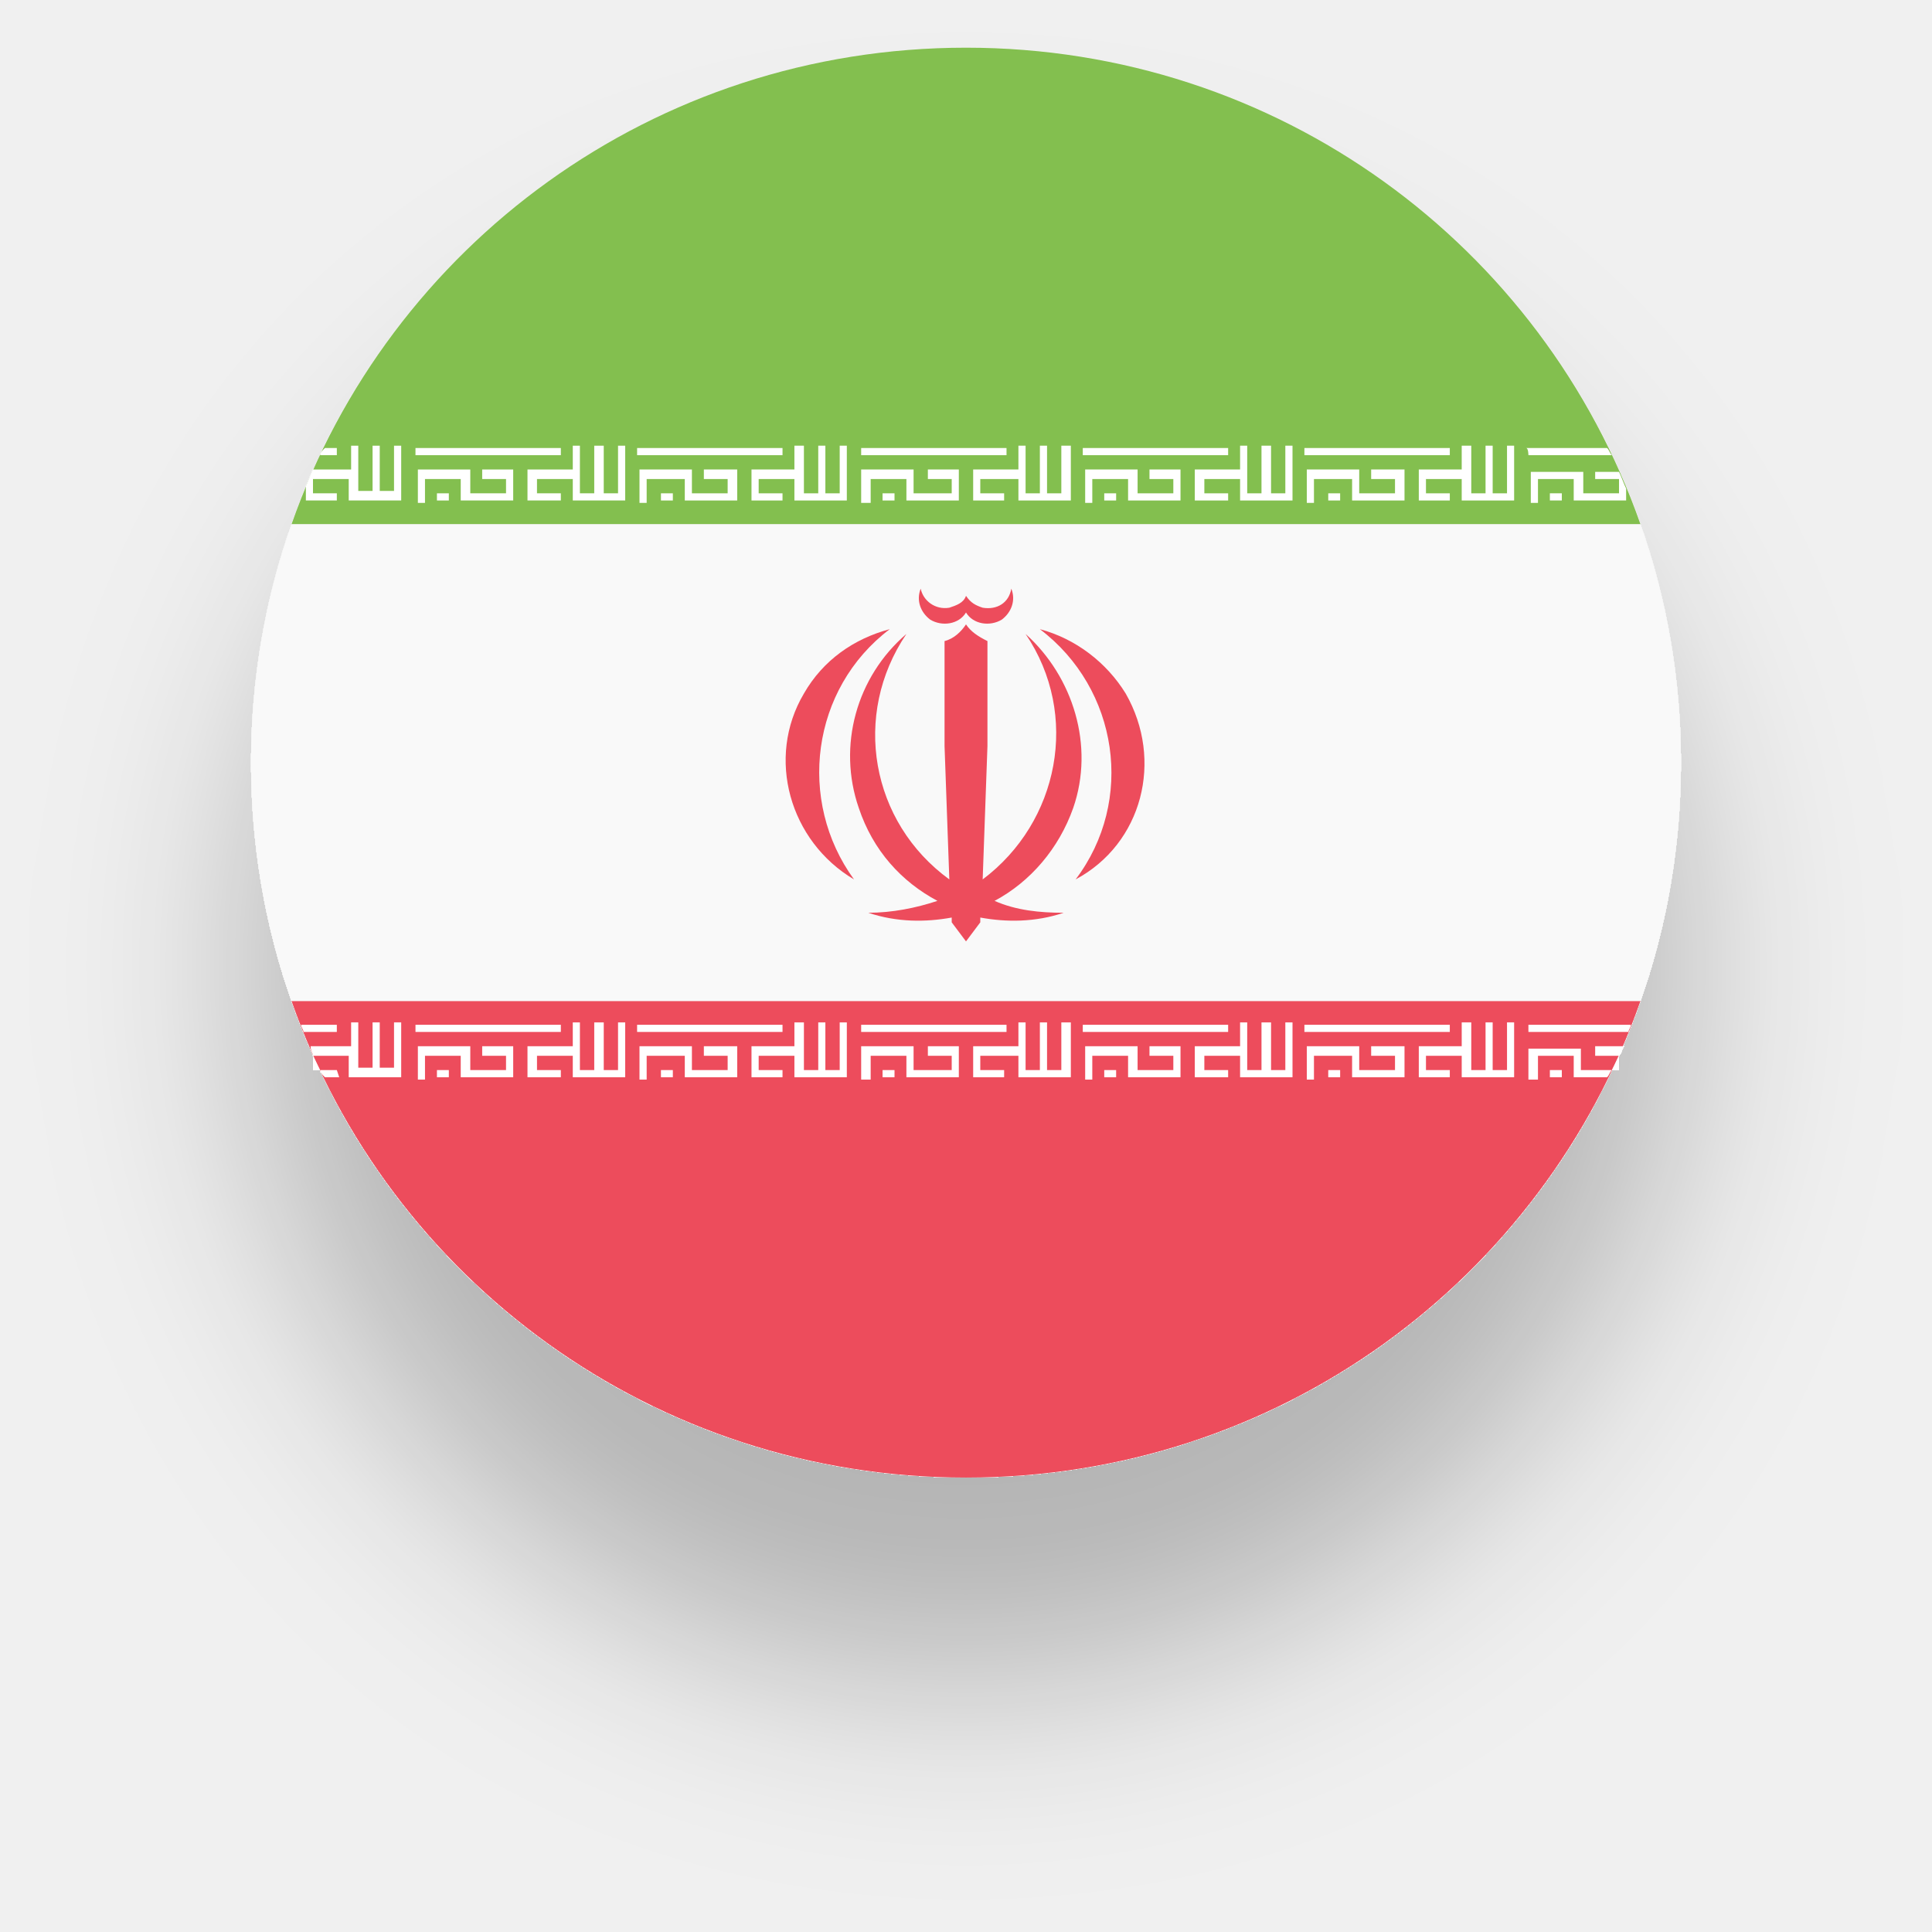
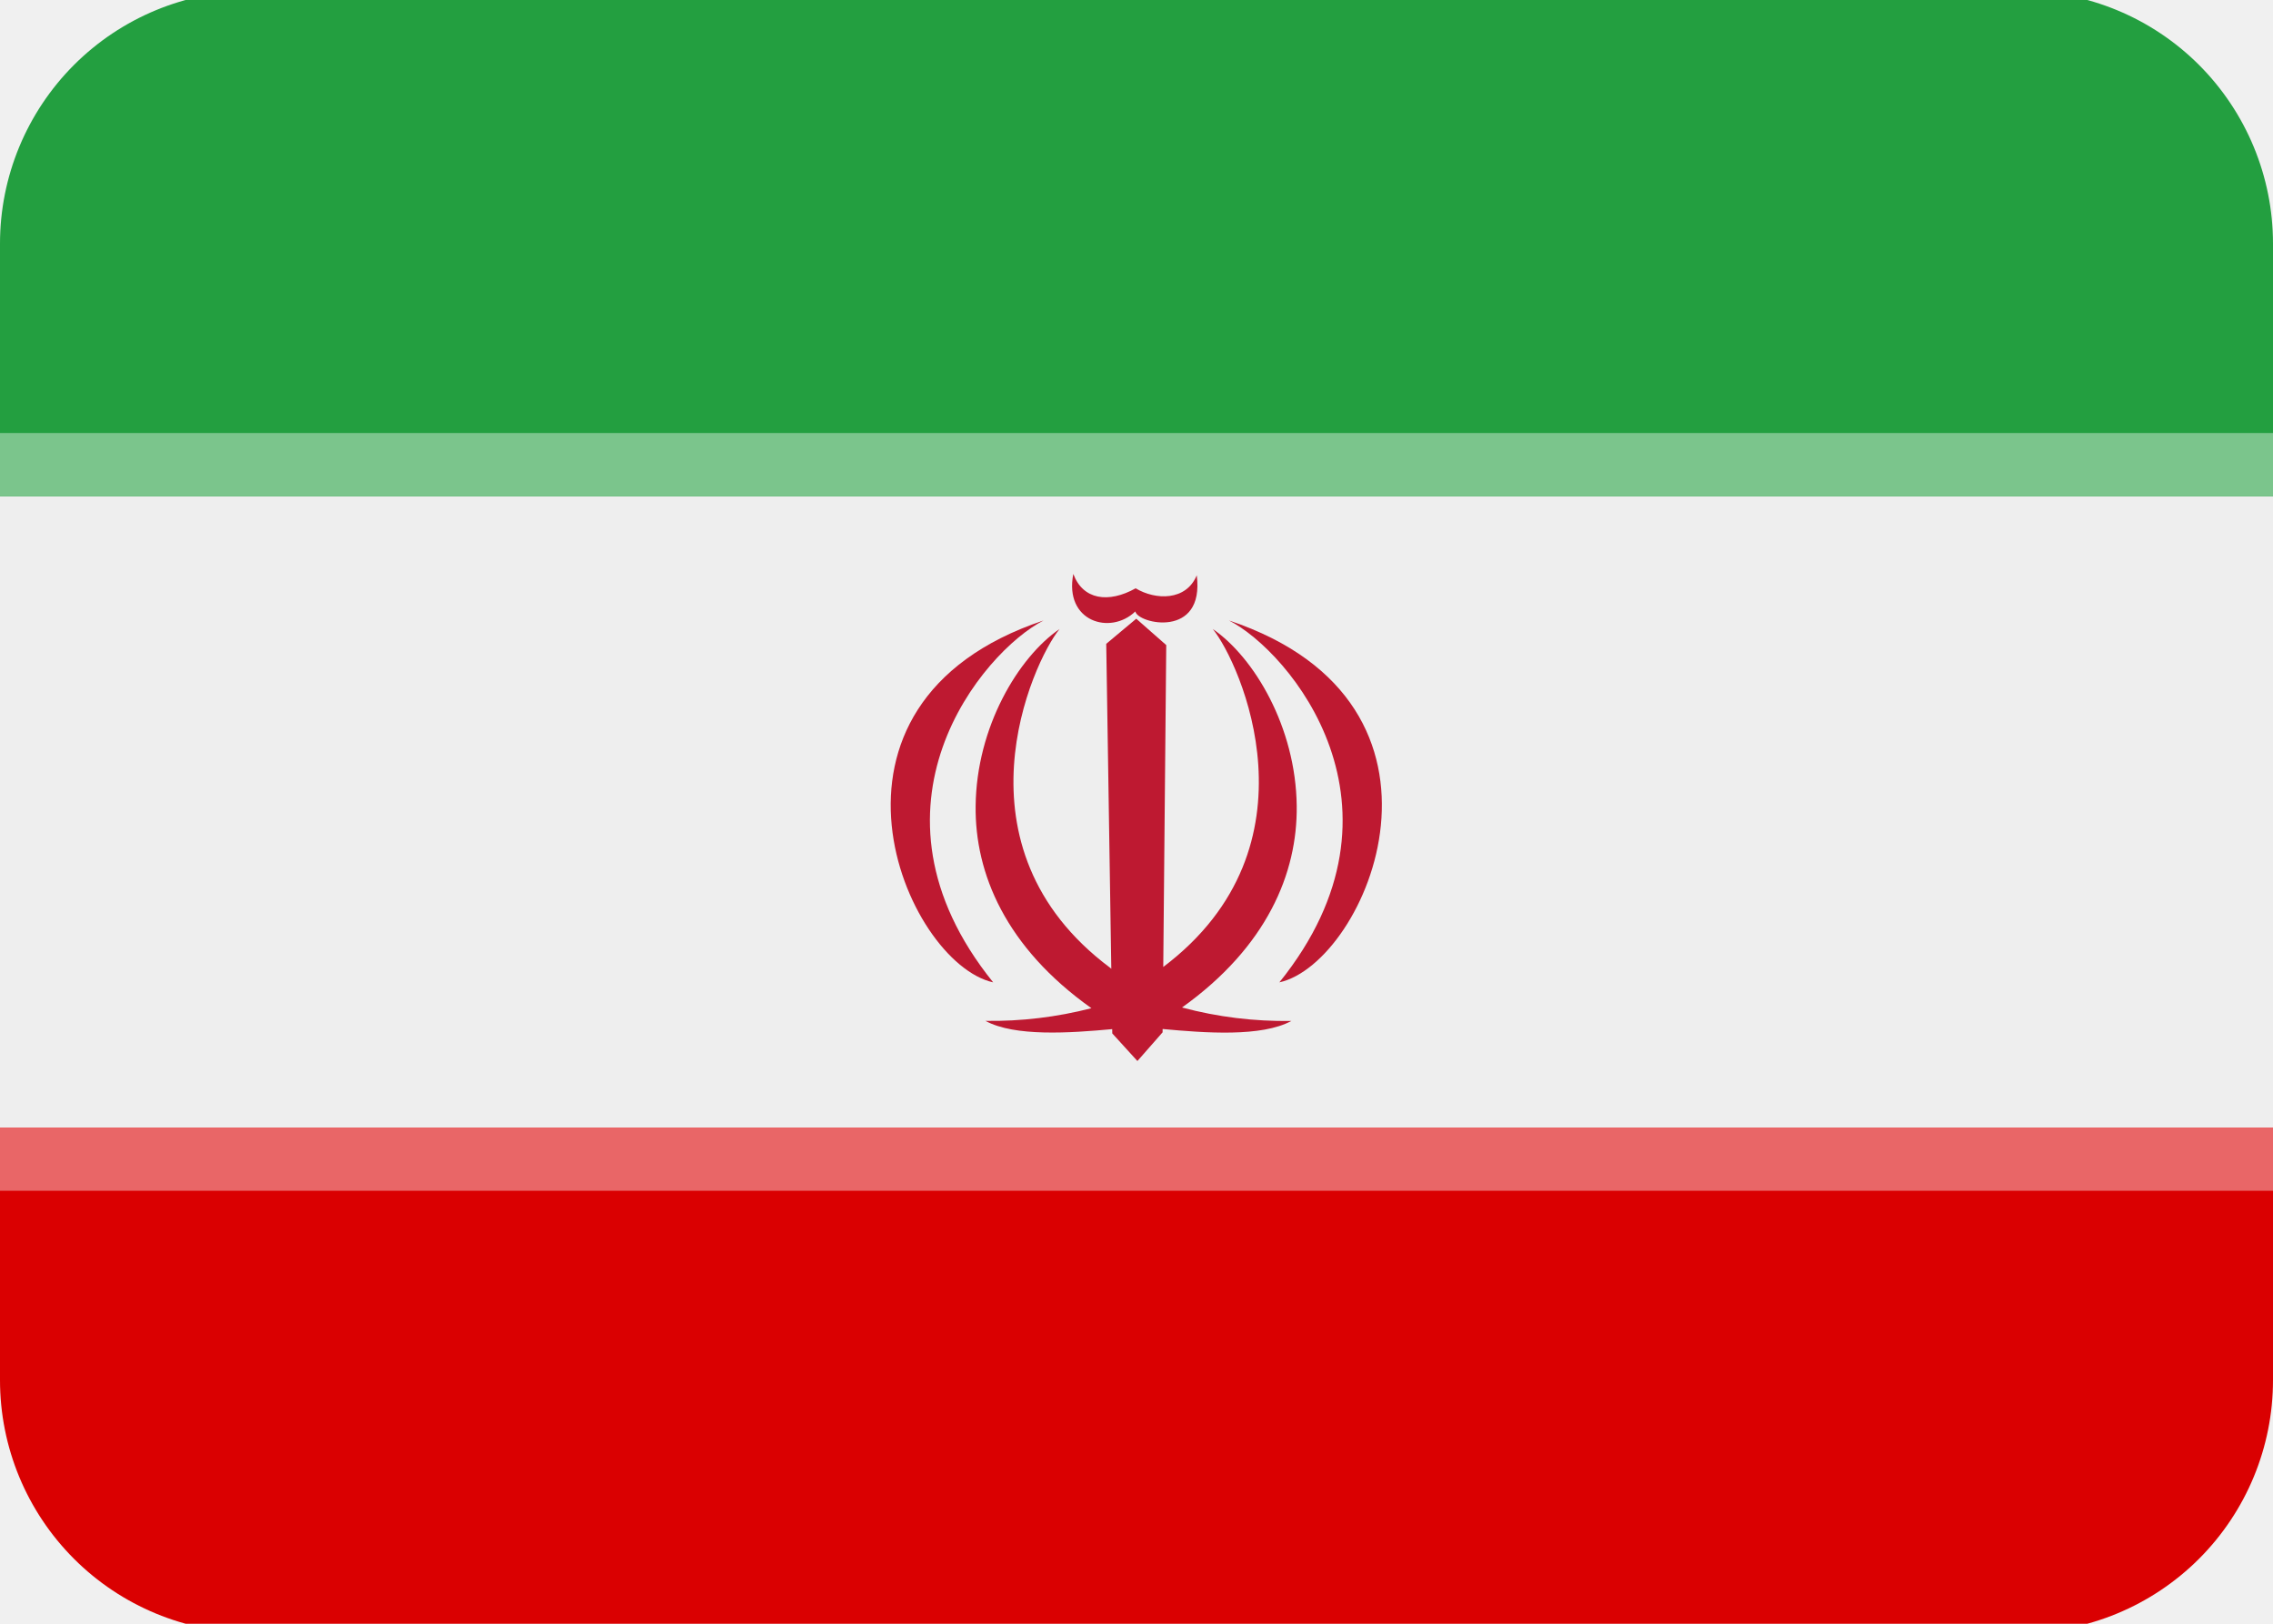
- <svg xmlns="http://www.w3.org/2000/svg" fill="none" height="38" viewBox="0 0 38 38" width="38">
-   <g filter="url(#filter0_d_73_13)">
-     <path d="M19 0.938C12.859 0.938 7.656 4.828 5.734 10.312H32.266C30.344 4.828 25.141 0.938 19 0.938Z" fill="#83BF4F" />
-     <path d="M19 29.062C25.141 29.062 30.344 25.172 32.266 19.688H5.734C7.656 25.172 12.859 29.062 19 29.062Z" fill="#ED4C5C" />
-     <path d="M5.734 10.312C5.219 11.766 4.938 13.359 4.938 15C4.938 16.641 5.219 18.234 5.734 19.688H32.266C32.781 18.234 33.062 16.641 33.062 15C33.062 13.359 32.781 11.766 32.266 10.312H5.734Z" fill="#F9F9F9" />
-     <path d="M31.844 20.766L31.703 21.047H31.844V20.766ZM6.297 21.047L6.156 20.766V21.047H6.297ZM6.625 8.812H6.391C6.344 8.859 6.297 8.906 6.297 8.953H6.625V8.812Z" fill="white" />
-     <path d="M6.625 9.844V9.703H6.156V9.422H6.859V9.844H7.891V8.766H7.75V9.656H7.469V8.766H7.328V9.656H7.047V8.766H6.906V9.234H6.156C6.109 9.328 6.062 9.469 6.016 9.562V9.844H6.625V9.844ZM6.625 21.047H6.297C6.297 21.094 6.344 21.141 6.391 21.188H6.672L6.625 21.047ZM6.156 20.766H6.859V21.188H7.891V20.109H7.75V21H7.469V20.109H7.328V21H7.047V20.109H6.906V20.578H6.109C6.109 20.672 6.156 20.719 6.156 20.766Z" fill="white" />
-     <path d="M6.625 20.156H5.922C5.922 20.203 5.969 20.25 5.969 20.297H6.625V20.156ZM10.375 9.844H11.031V9.703H10.562V9.422H11.266V9.844H12.297V8.766H12.156V9.703H11.875V8.766H11.688V9.703H11.406V8.766H11.266V9.234H10.375V9.844ZM10.094 9.844V9.234H9.484V9.422H9.953V9.703H9.25V9.234H8.219V9.891H8.359V9.422H9.062V9.844H10.094Z" fill="white" />
-     <path d="M8.594 9.703H8.828V9.844H8.594V9.703ZM8.172 8.812H11.031V8.953H8.172V8.812ZM9.484 20.766H9.953V21.047H9.25V20.578H8.219V21.234H8.359V20.766H9.062V21.188H10.094V20.578H9.484V20.766Z" fill="white" />
-     <path d="M8.594 21.047H8.828V21.188H8.594V21.047ZM8.172 20.156H11.031V20.297H8.172V20.156Z" fill="white" />
-     <path d="M12.156 21.047H11.875V20.109H11.688V21.047H11.406V20.109H11.266V20.578H10.375V21.188H11.031V21.047H10.562V20.766H11.266V21.188H12.297V20.109H12.156V21.047ZM14.781 9.844H15.391V9.703H14.922V9.422H15.625V9.844H16.656V8.766H16.516V9.703H16.234V8.766H16.094V9.703H15.812V8.766H15.625V9.234H14.781V9.844ZM14.5 9.844V9.234H13.844V9.422H14.312V9.703H13.609V9.234H12.578V9.891H12.719V9.422H13.469V9.844H14.5Z" fill="white" />
-     <path d="M12.531 8.812H15.391V8.953H12.531V8.812ZM13 9.703H13.234V9.844H13V9.703ZM16.516 21.047H16.234V20.109H16.094V21.047H15.812V20.109H15.625V20.578H14.781V21.188H15.391V21.047H14.922V20.766H15.625V21.188H16.656V20.109H16.516V21.047ZM13 21.047H13.234V21.188H13V21.047Z" fill="white" />
-     <path d="M12.531 20.156H15.391V20.297H12.531V20.156ZM13.844 20.766H14.312V21.047H13.609V20.578H12.578V21.234H12.719V20.766H13.469V21.188H14.5V20.578H13.844V20.766ZM18.859 9.844V9.234H18.25V9.422H18.719V9.703H17.969V9.234H16.938V9.891H17.125V9.422H17.828V9.844H18.859ZM16.938 8.812H19.797V8.953H16.938V8.812Z" fill="white" />
-     <path d="M17.359 9.703H17.594V9.844H17.359V9.703ZM19.141 9.844H19.75V9.703H19.281V9.422H20.031V9.844H21.062V8.766H20.875V9.703H20.594V8.766H20.453V9.703H20.172V8.766H20.031V9.234H19.141V9.844ZM16.938 20.156H19.797V20.297H16.938V20.156ZM18.25 20.766H18.719V21.047H17.969V20.578H16.938V21.234H17.125V20.766H17.828V21.188H18.859V20.578H18.25V20.766Z" fill="white" />
-     <path d="M17.359 21.047H17.594V21.188H17.359V21.047ZM20.875 21.047H20.594V20.109H20.453V21.047H20.172V20.109H20.031V20.578H19.141V21.188H19.75V21.047H19.281V20.766H20.031V21.188H21.062V20.109H20.875V21.047ZM21.719 9.703H21.953V9.844H21.719V9.703ZM21.297 8.812H24.156V8.953H21.297V8.812Z" fill="white" />
-     <path d="M23.5 9.844H24.156V9.703H23.688V9.422H24.391V9.844H25.422V8.766H25.281V9.703H25V8.766H24.812V9.703H24.531V8.766H24.391V9.234H23.5V9.844ZM23.219 9.844V9.234H22.609V9.422H23.078V9.703H22.375V9.234H21.344V9.891H21.484V9.422H22.188V9.844H23.219ZM21.297 20.156H24.156V20.297H21.297V20.156Z" fill="white" />
-     <path d="M25.281 21.047H25V20.109H24.812V21.047H24.531V20.109H24.391V20.578H23.5V21.188H24.156V21.047H23.688V20.766H24.391V21.188H25.422V20.109H25.281V21.047ZM22.609 20.766H23.078V21.047H22.375V20.578H21.344V21.234H21.484V20.766H22.188V21.188H23.219V20.578H22.609V20.766Z" fill="white" />
-     <path d="M21.719 21.047H21.953V21.188H21.719V21.047ZM27.625 9.844V9.234H26.969V9.422H27.438V9.703H26.734V9.234H25.703V9.891H25.844V9.422H26.594V9.844H27.625Z" fill="white" />
-     <path d="M26.125 9.703H26.359V9.844H26.125V9.703ZM25.656 8.812H28.516V8.953H25.656V8.812Z" fill="white" />
-     <path d="M27.906 9.844H28.516V9.703H28.047V9.422H28.75V9.844H29.781V8.766H29.641V9.703H29.359V8.766H29.219V9.703H28.938V8.766H28.75V9.234H27.906V9.844ZM26.125 21.047H26.359V21.188H26.125V21.047Z" fill="white" />
-     <path d="M26.969 20.766H27.438V21.047H26.734V20.578H25.703V21.234H25.844V20.766H26.594V21.188H27.625V20.578H26.969V20.766ZM25.656 20.156H28.516V20.297H25.656V20.156Z" fill="white" />
-     <path d="M29.641 21.047H29.359V20.109H29.219V21.047H28.938V20.109H28.75V20.578H27.906V21.188H28.516V21.047H28.047V20.766H28.75V21.188H29.781V20.109H29.641V21.047ZM30.062 8.953H31.703C31.656 8.906 31.656 8.859 31.609 8.812H30.016C30.062 8.812 30.062 8.953 30.062 8.953ZM31.375 9.422H31.844V9.703H31.141V9.281H30.109V9.891H30.25V9.422H30.953V9.844H31.984V9.609C31.938 9.516 31.891 9.375 31.844 9.281H31.375V9.422" fill="white" />
-     <path d="M30.484 9.703H30.719V9.844H30.484V9.703ZM30.484 21.047H30.719V21.188H30.484V21.047ZM30.062 20.156V20.297H32.031C32.031 20.25 32.078 20.203 32.078 20.156H30.062V20.156ZM31.375 20.766H31.844C31.891 20.719 31.891 20.672 31.938 20.578H31.375V20.766Z" fill="white" />
-     <path d="M31.094 21.047V20.625H30.062V21.234H30.25V20.766H30.953V21.188H31.609C31.656 21.141 31.656 21.094 31.703 21.047H31.094Z" fill="white" />
-     <path d="M21.109 15.891C21.531 14.672 21.109 13.312 20.172 12.469C21.25 14.062 20.828 16.172 19.328 17.297L19.422 14.672V12.609C19.234 12.516 19.094 12.422 19 12.281C18.906 12.422 18.766 12.562 18.578 12.609V14.672L18.672 17.297C17.125 16.172 16.75 14.062 17.828 12.469C16.844 13.312 16.469 14.672 16.891 15.891C17.172 16.734 17.734 17.344 18.438 17.719C18.016 17.859 17.547 17.953 17.078 17.953C17.641 18.141 18.203 18.141 18.719 18.047V18.141L19 18.516L19.281 18.141V18.047C19.797 18.141 20.359 18.141 20.922 17.953C20.453 17.953 19.984 17.906 19.562 17.719C20.266 17.344 20.828 16.688 21.109 15.891" fill="#ED4C5C" />
-     <path d="M22.141 13.641C21.766 13.031 21.156 12.562 20.453 12.375C22 13.547 22.328 15.75 21.156 17.297C22.469 16.594 22.891 14.953 22.141 13.641V13.641ZM17.5 12.375C16.797 12.562 16.188 12.984 15.812 13.641C15.062 14.906 15.531 16.547 16.797 17.297C15.672 15.75 15.953 13.547 17.5 12.375ZM18.297 12.188C18.531 12.328 18.859 12.281 19 12.047C19.141 12.281 19.469 12.328 19.703 12.188C19.891 12.047 19.984 11.812 19.891 11.578C19.844 11.859 19.609 12 19.328 11.953C19.188 11.906 19.094 11.859 19 11.719C18.953 11.859 18.812 11.906 18.672 11.953C18.391 12 18.156 11.812 18.109 11.578C18.016 11.812 18.109 12.047 18.297 12.188" fill="#ED4C5C" />
+ <svg xmlns="http://www.w3.org/2000/svg" fill="none" height="25" viewBox="0 0 35 25" width="35">
+   <g clip-path="url(#clip0_1679_69)">
+     <path d="M0 21.25C0 22.282 0.41 23.271 1.139 24C1.868 24.729 2.857 25.139 3.889 25.139H31.111C32.142 25.139 33.132 24.729 33.861 24C34.59 23.271 35 22.282 35 21.25V17.361H0V21.25Z" fill="#DA0001" />
+     <path d="M0 7.639H35V17.361H0V7.639Z" fill="#EEEEEE" />
+     <path d="M35 7.639V3.75C35 2.719 34.59 1.73 33.861 1C33.132 0.271 32.142 -0.139 31.111 -0.139H3.889C2.857 -0.139 1.868 0.271 1.139 1C0.41 1.73 0 2.719 0 3.75L0 7.639H35Z" fill="#239F40" />
+     <path d="M0 17.361H35V18.334H0V17.361Z" fill="#E96667" />
+     <path d="M18.924 9.553C19.855 10.029 21.878 12.424 19.7 15.125C21.052 14.825 22.774 10.839 18.924 9.553ZM16.069 9.553C12.22 10.839 13.941 14.825 15.293 15.125C13.115 12.424 15.138 10.029 16.069 9.553ZM17.482 9.414C17.52 9.605 18.552 9.838 18.428 8.857C18.265 9.254 17.793 9.242 17.487 9.058C17.067 9.292 16.675 9.235 16.527 8.837C16.383 9.57 17.098 9.785 17.482 9.414Z" fill="#BE1931" />
+     <path d="M19.967 12.407C19.953 11.193 19.309 10.12 18.675 9.685C19.093 10.198 20.379 13.026 17.912 14.888L17.958 9.932L17.496 9.526L17.034 9.913L17.112 14.916L17.095 14.901C14.603 13.04 15.896 10.199 16.315 9.685C15.681 10.12 15.036 11.193 15.023 12.407C15.01 13.448 15.486 14.587 16.806 15.523C16.273 15.66 15.724 15.726 15.174 15.718C15.626 15.964 16.477 15.905 17.126 15.845L17.127 15.911L17.514 16.336L17.902 15.894V15.843C18.556 15.904 19.426 15.969 19.885 15.719C19.317 15.728 18.75 15.659 18.201 15.512C19.508 14.578 19.98 13.444 19.967 12.407Z" fill="#BE1931" />
+     <path d="M0 6.667H35V7.639H0V6.667Z" fill="#7BC58C" />
  </g>
  <defs>
-     <filter color-interpolation-filters="sRGB" filterUnits="userSpaceOnUse" height="38" id="filter0_d_73_13" width="38" x="0" y="0">
-       <feFlood flood-opacity="0" result="BackgroundImageFix" />
-       <feColorMatrix in="SourceAlpha" result="hardAlpha" type="matrix" values="0 0 0 0 0 0 0 0 0 0 0 0 0 0 0 0 0 0 127 0" />
-       <feOffset dy="4" />
-       <feGaussianBlur stdDeviation="2" />
-       <feComposite in2="hardAlpha" operator="out" />
-       <feColorMatrix type="matrix" values="0 0 0 0 0 0 0 0 0 0 0 0 0 0 0 0 0 0 0.25 0" />
-       <feBlend in2="BackgroundImageFix" mode="normal" result="effect1_dropShadow_73_13" />
-       <feBlend in="SourceGraphic" in2="effect1_dropShadow_73_13" mode="normal" result="shape" />
-     </filter>
+     <clipPath id="clip0_1679_69">
+       <rect fill="white" height="25" width="35" />
+     </clipPath>
  </defs>
</svg>
